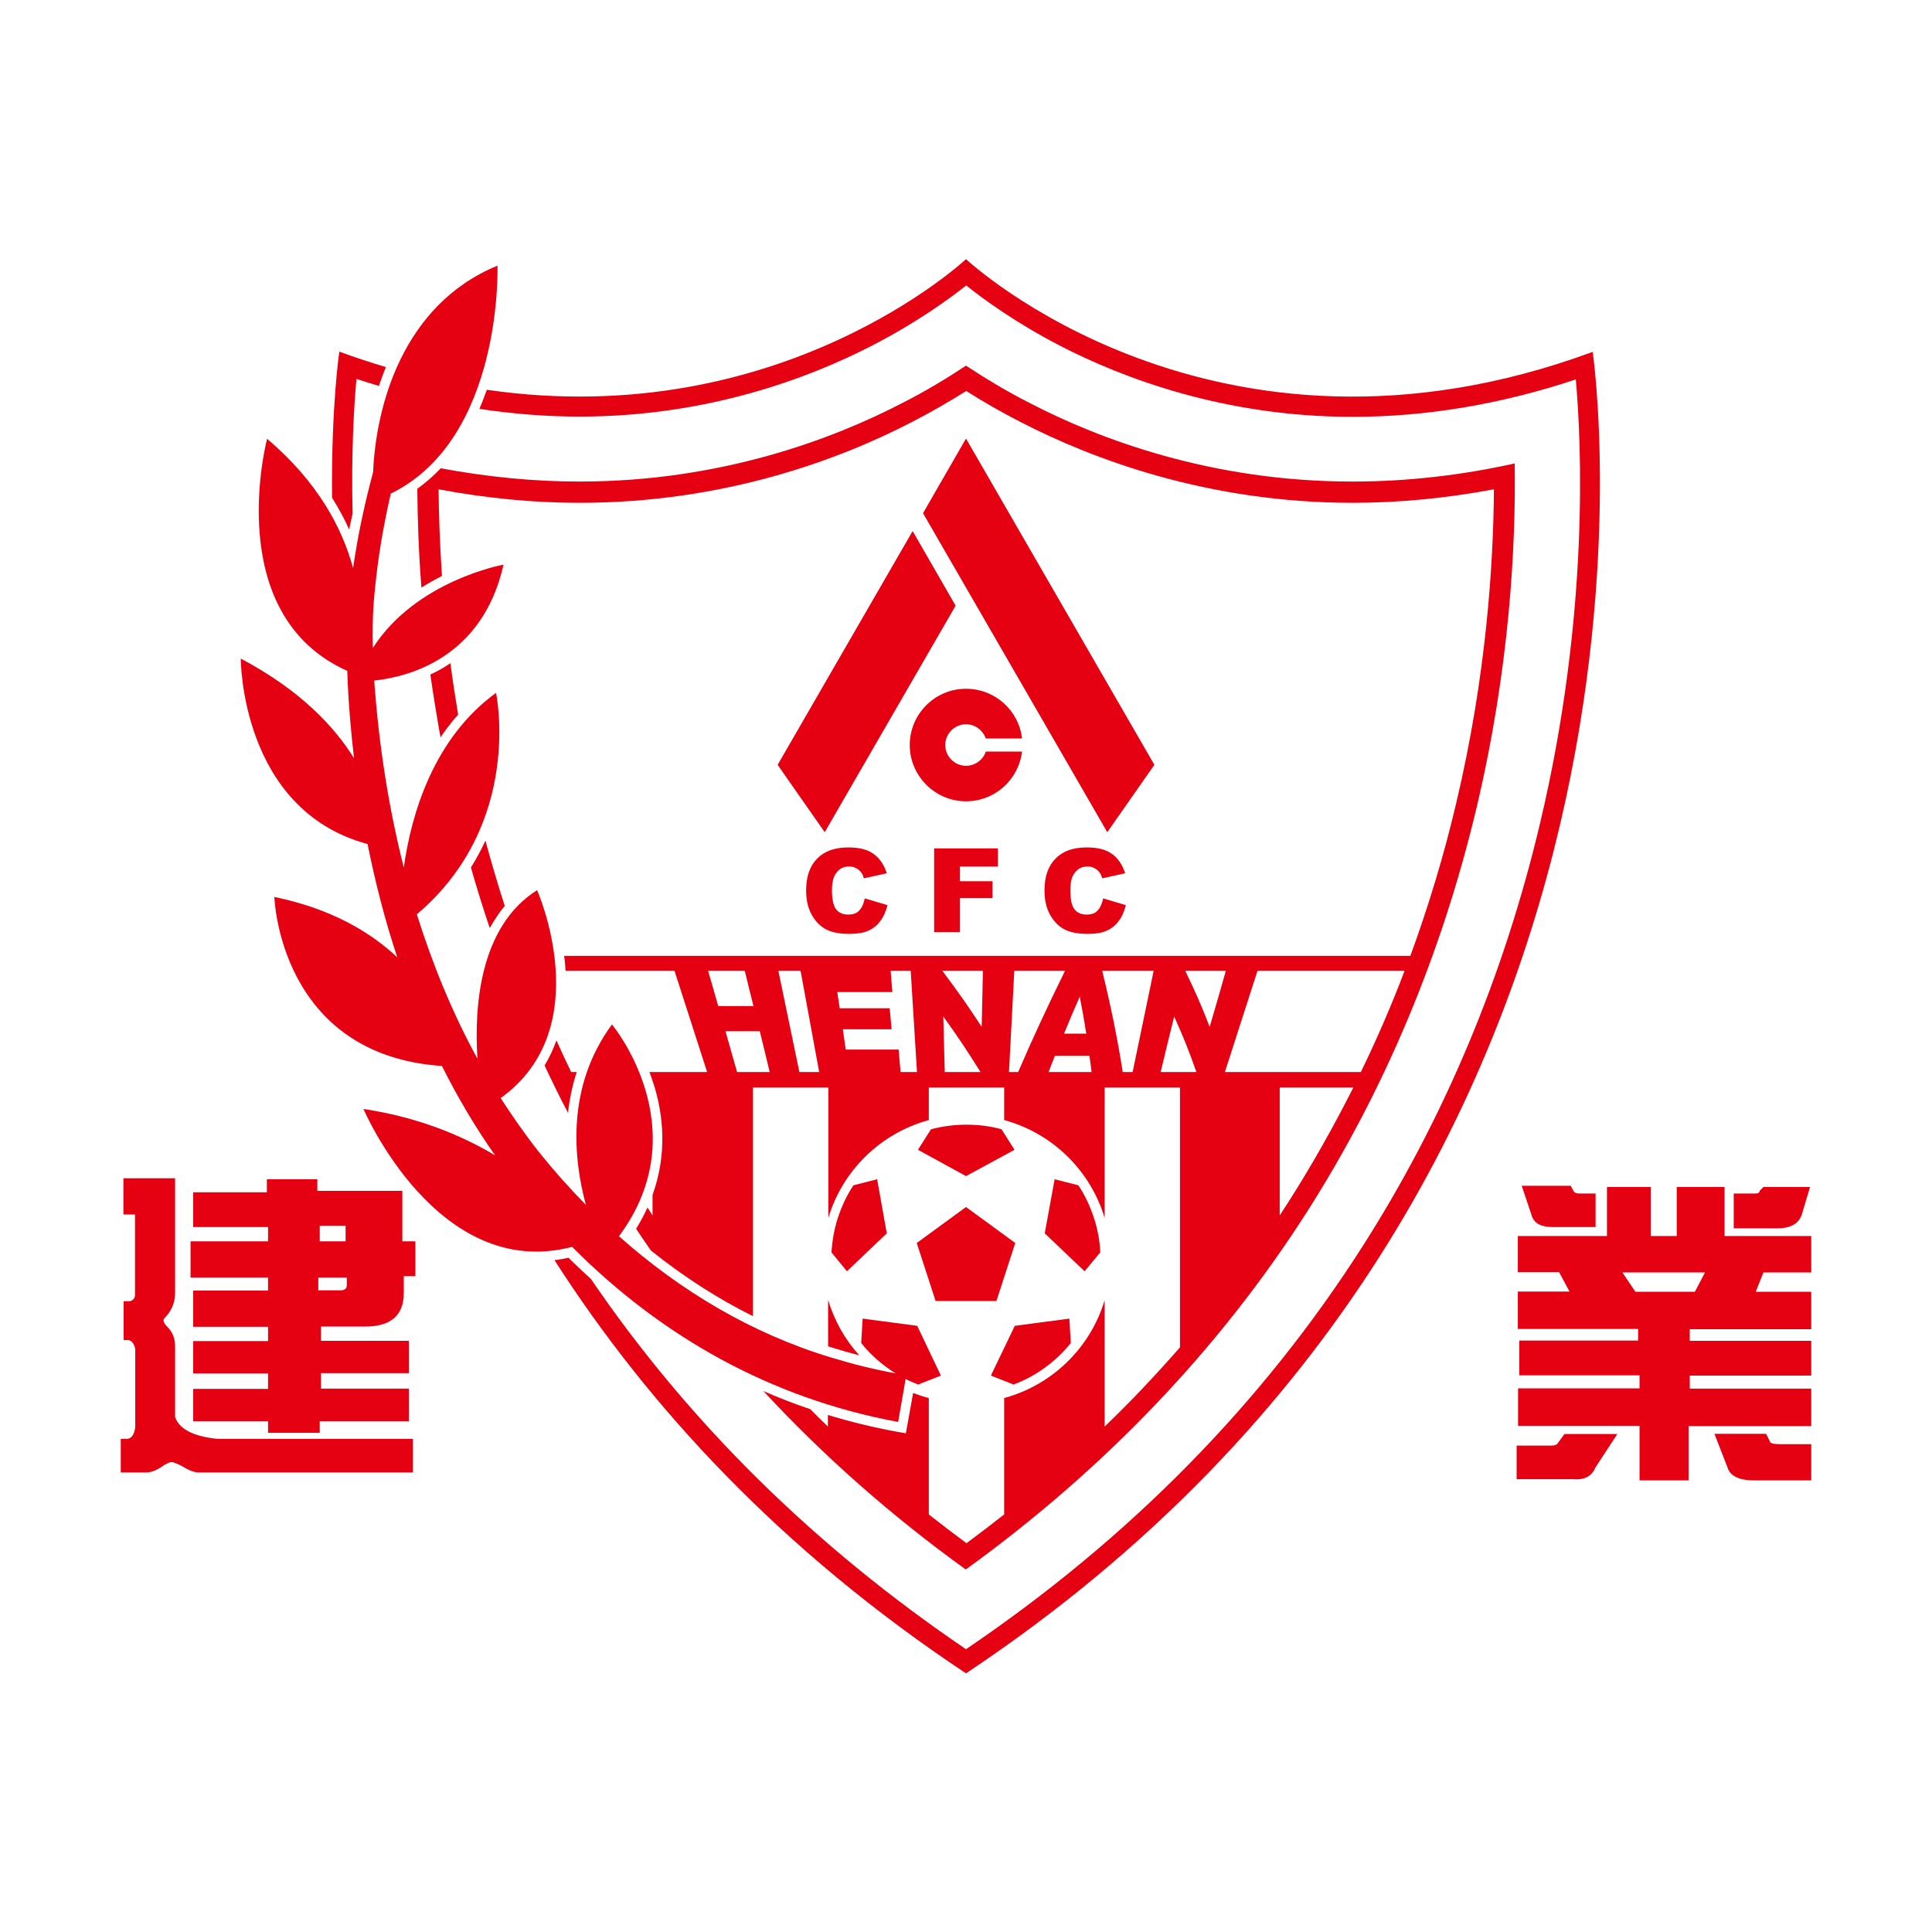
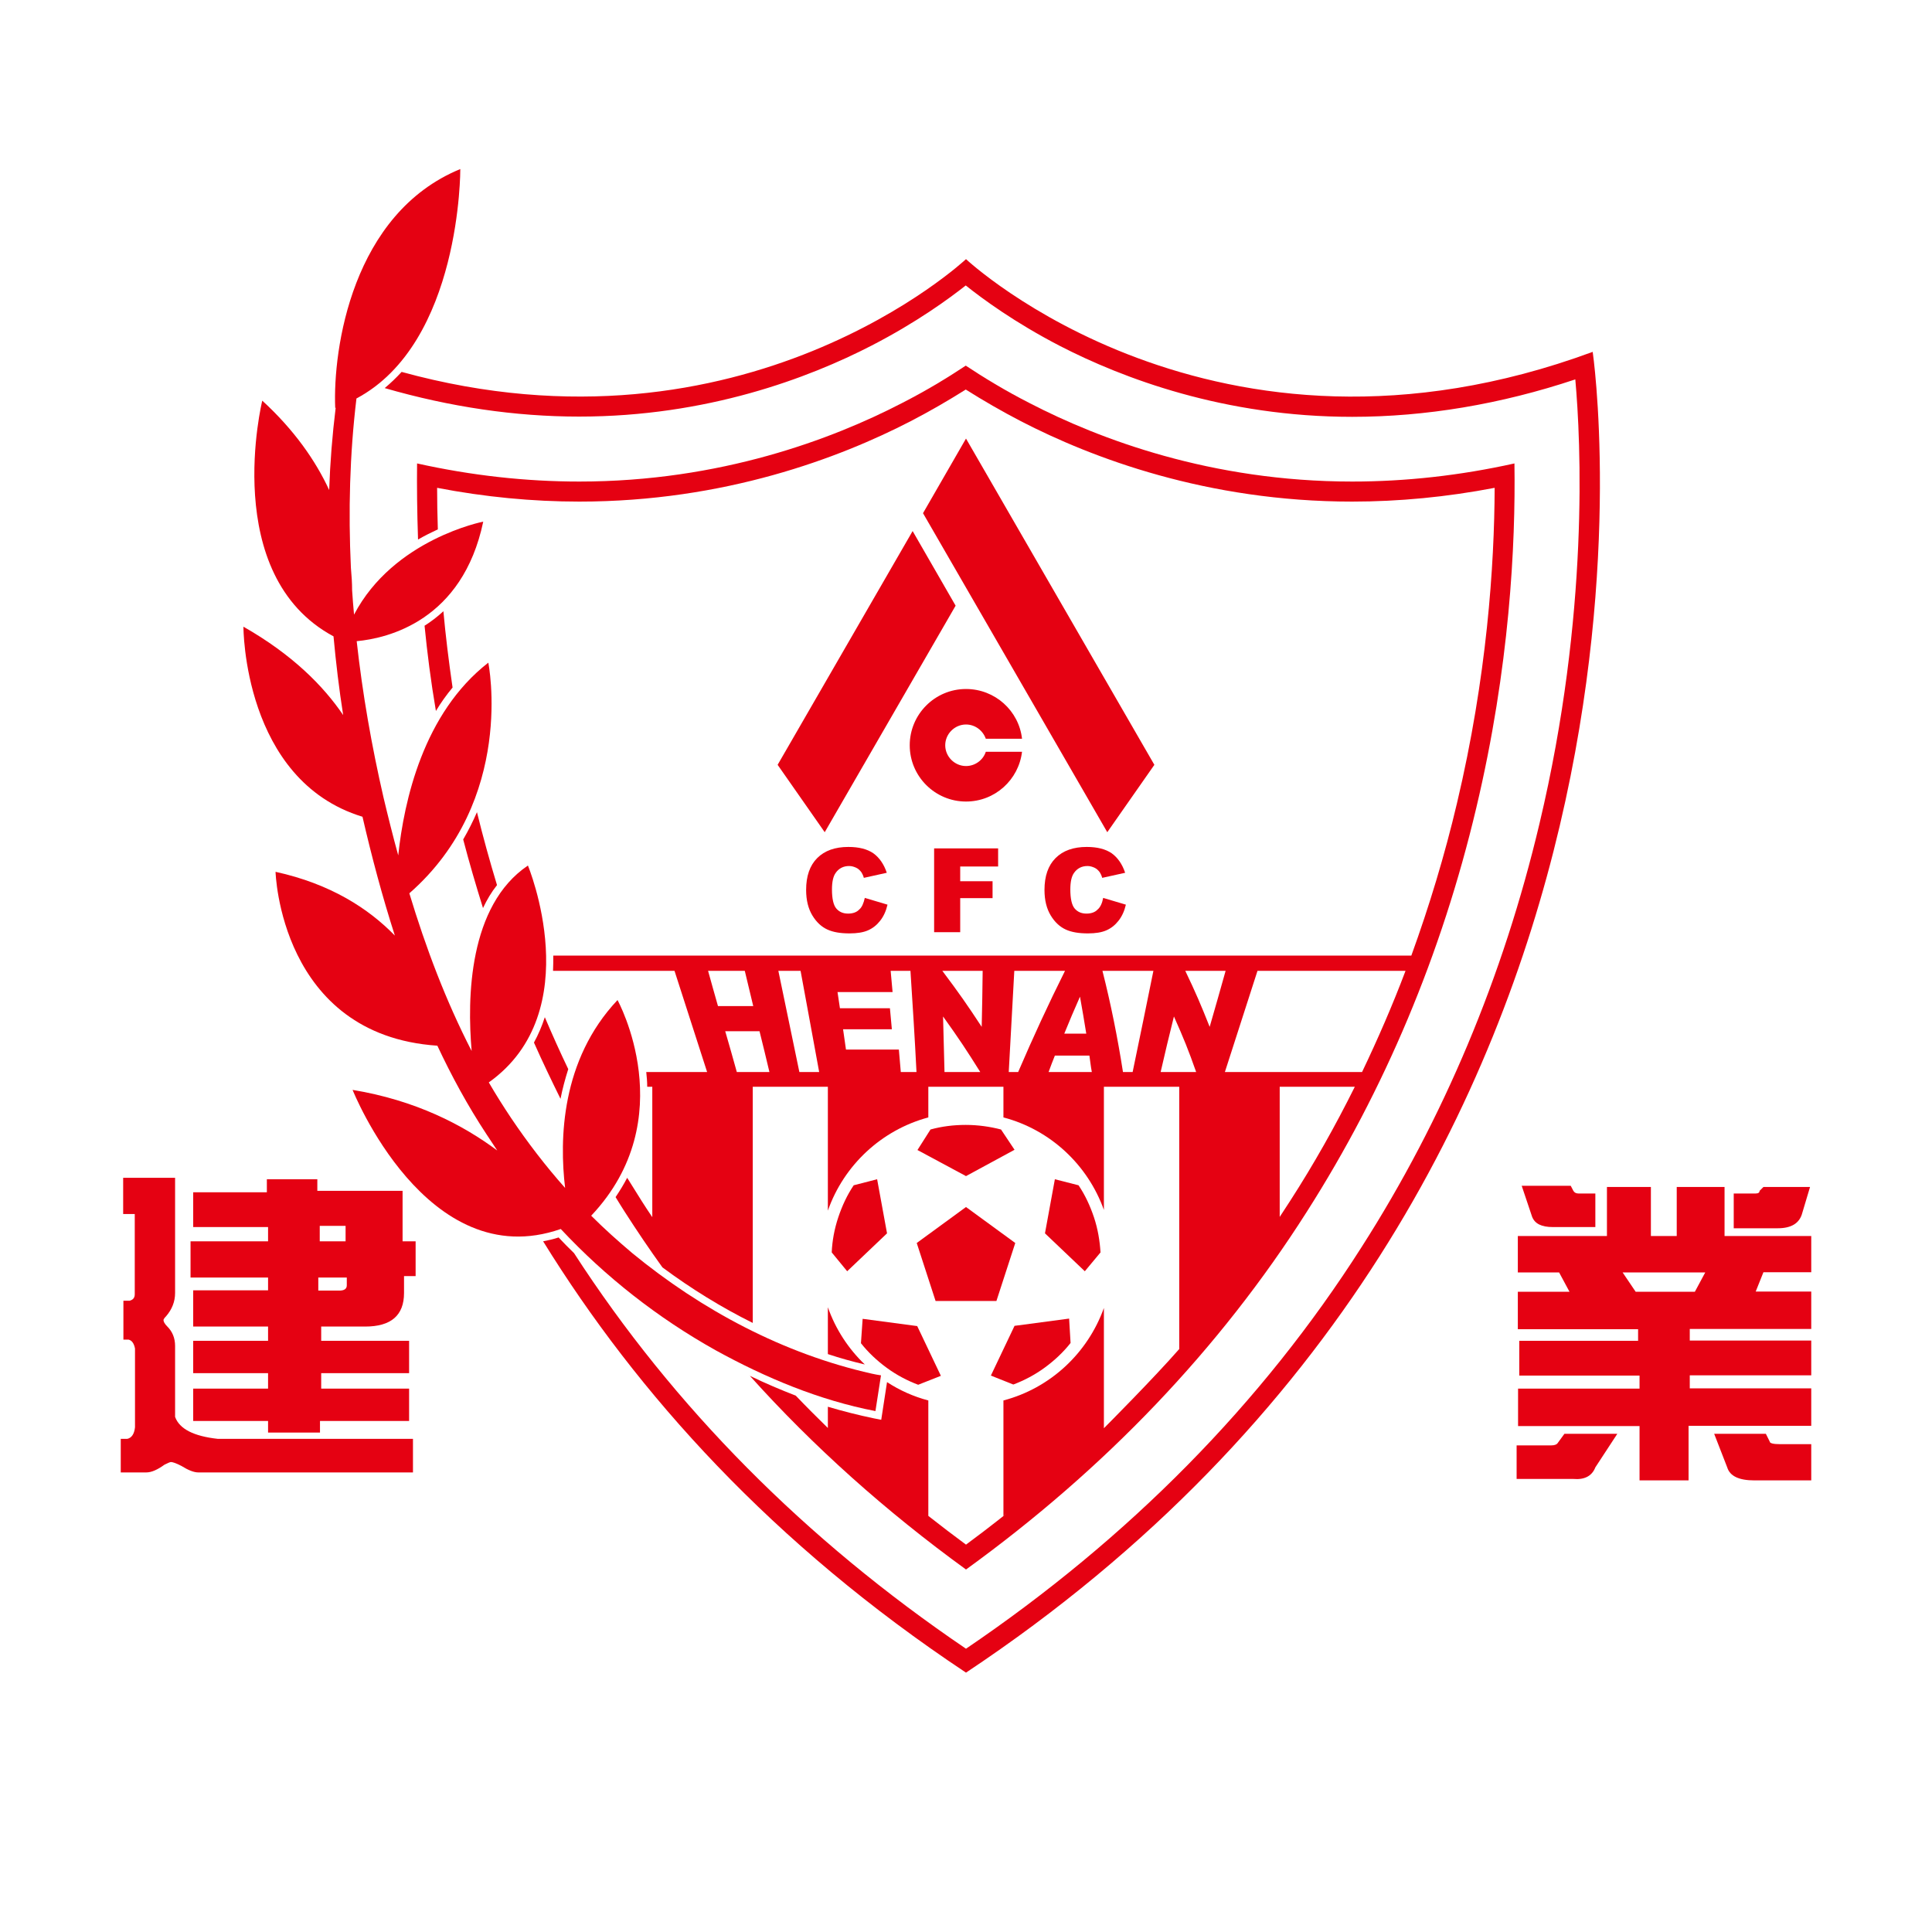
<svg xmlns="http://www.w3.org/2000/svg" version="1.1" x="0px" y="0px" viewBox="0 0 800 800" enable-background="new 0 0 800 800" xml:space="preserve">
  <g>
-     <path fill="#E50112" d="M351.6,358.8c1.1,0,2,0.2,2.9,0.7c0.9,0.4,1.6,1.1,2.2,1.9c0.4,0.5,0.7,1.3,1,2.3l9.5-2.1   c-1.2-3.7-3.1-6.4-5.6-8.1c-2.5-1.8-5.9-2.6-10.3-2.6c-5.6,0-9.9,1.5-12.9,4.6c-3.1,3.1-4.6,7.5-4.6,13.2c0,4.3,0.9,7.8,2.6,10.6   c1.7,2.8,3.8,4.7,6.2,5.8s5.5,1.6,9.2,1.6c3.1,0,5.7-0.4,7.7-1.3c2-0.9,3.7-2.2,5-4c1.4-1.8,2.3-4,3-6.6l-9.4-2.8   c-0.5,2.2-1.2,3.9-2.3,5c-1,1.2-2.6,1.7-4.6,1.7c-2.1,0-3.8-0.7-4.9-2.1c-1.2-1.4-1.8-4.1-1.8-7.9c0-3.1,0.5-5.4,1.5-6.8   C347.3,359.8,349.1,358.8,351.6,358.8z" />
-     <polygon fill="#E50112" points="413.2,358.8 413.2,351.3 386.8,351.3 386.8,386 397.5,386 397.5,371.9 411,371.9 411,364.9    397.5,364.9 397.5,358.8  " />
-     <path fill="#E50112" d="M450.3,358.8c1.1,0,2,0.2,2.9,0.7c0.9,0.4,1.6,1.1,2.2,1.9c0.4,0.5,0.7,1.3,1,2.3l9.5-2.1   c-1.2-3.7-3.1-6.4-5.6-8.1c-2.5-1.8-5.9-2.6-10.3-2.6c-5.6,0-9.9,1.5-12.9,4.6c-3.1,3.1-4.6,7.5-4.6,13.2c0,4.3,0.9,7.8,2.6,10.6   c1.7,2.8,3.8,4.7,6.2,5.8c2.4,1.1,5.5,1.6,9.2,1.6c3.1,0,5.7-0.4,7.7-1.3c2-0.9,3.7-2.2,5-4c1.4-1.8,2.3-4,3-6.6l-9.4-2.8   c-0.5,2.2-1.2,3.9-2.3,5c-1,1.2-2.6,1.7-4.6,1.7c-2.1,0-3.8-0.7-4.9-2.1c-1.2-1.4-1.8-4.1-1.8-7.9c0-3.1,0.5-5.4,1.5-6.8   C446,359.8,447.9,358.8,450.3,358.8z" />
-     <path fill="#E50112" d="M371.9,588.8L375,571c1.7,0.9,3.4,1.6,5.2,2.3l9.4-3.7l-9.8-20.6l-22.6-3l-0.6,10.1   c3,3.8,6.6,7.2,10.7,10.2c1.2,0.9,2.4,1.7,3.6,2.4c-9.1-1.7-18-3.9-26.8-6.6c-32.8-9.9-62.4-27.6-87.8-50.2   c33.1-44.5-2.9-87.7-2.9-87.7c-19,25.8-16,55.5-10.8,74.7c-6.8-6.9-13.2-14.1-19.3-21.7c-5.7-7.2-11-14.8-16-22.5   c40.5-29,15.1-86.1,15.1-86.1c-23.8,15-26.1,48.1-24.7,69.8c-10.4-19-18.6-39.1-25.1-59.8c44.4-37.6,32.8-91.7,32.8-91.7   c-25.9,18.8-35.1,50.2-38.2,72.3c-6.4-25.2-10.3-51-12.2-76.6c0-0.3,0-0.6,0-0.8c14.1-1.5,44.8-9.3,53.5-48c0,0-36.2,6.5-54.1,34.5   c-0.2-6.2-0.1-12.3,0.3-18.3c0.9-10.9,2.3-21.9,4.4-32.7c0.8-4.3,1.7-8.6,2.7-12.9C208.4,181.6,206,110,206,110   c-39.6,16.3-50.4,58.8-51.5,85.5c-1.8,6.6-3.4,13.3-4.8,20c-1.4,6.5-2.5,13.1-3.5,19.7c-4.5-16.5-14.5-35.6-35.6-53.5   c0,0-19.3,72.6,33.2,96.1c0.1,1.8,0.1,3.6,0.2,5.5c0.5,10.2,1.4,20.4,2.6,30.7c-8.2-13.3-22.4-28.3-46.9-41.3   c0,0-0.2,62.6,52.5,76.8c3.2,15.9,7.2,31.6,12.3,46.9c-11.3-10.6-27.6-20.2-50.9-25c0,0,1.9,65.4,69.4,70c6.4,12.8,13.7,25.2,22,37   c-13.9-8.3-31.9-15.8-54.5-19.2c0,0,30.6,71.7,86.4,57.1C273.7,553.3,319,579,371.9,588.8z" />
+     <path fill="#E50112" d="M166.7,493.1h-35.3v-4.8h-20.9v5.4H80v14.4h31v5.9H78.9v15H111v5.3H80v15h31v5.9H80v13.4h31v6.4H80v13.4h31   v4.8h21.5v-4.8h36.9V575H133v-6.4h36.4v-13.4H133v-5.9h18.2c10.7,0,16.1-4.6,16.1-13.9v-7h4.8V514h-5.4V493.1z M132.4,507.6h10.7   v6.4h-10.7V507.6z M143.6,532.2c0,1.4-0.9,2.1-2.7,2.2h-9.1V529h11.8V532.2z" />
+     <path fill="#E50112" d="M72.5,586.7v-29.4c0-3.2-1.1-5.9-3.2-8c-1.1-1.1-1.6-2-1.6-2.7c0-0.3,0.4-0.9,1.1-1.6   c2.4-2.8,3.7-6,3.7-9.6v-47.6v-0.1H51v15h4.8v33.2c0,1.5-0.7,2.3-2.1,2.7h-0.5h-2.1v16.1h2.1c1.4,0.3,2.3,1.6,2.7,3.7V591   c-0.3,2.8-1.4,4.4-3.2,4.8H50v13.9h10.6c2.1,0,4.6-1.1,7.5-3.2c1.4-0.7,2.3-1.1,2.7-1.1c0.7,0,2.2,0.5,4.3,1.6   c2.9,1.8,5.2,2.7,7,2.7H171v-13.9H90.2C80.2,594.7,74.3,591.7,72.5,586.7z" />
+     <path fill="#E50112" d="M750,526.8v-15h-35.9v-20.3h-19.8v20.3h-10.7v-20.3h-18.2v20.3h-36.9l0,15.1h17.1l4.3,8h-21.4v15.5h49.8   v4.8h-49.2v14.4h49.8v5.4h-50.3v15.5h50.3V613h20.3v-22.6H750v-15.5h-50.3v-5.4H750v-14.4h-50.3v-4.8H750v-15.5h-23l3.2-8H750z    M701.8,534.9h-24.5l-5.4-8h34.2L701.8,534.9z" />
+     <path fill="#E50112" d="M651.5,493.1l-1.1-2.1h-20.3l4.3,12.8c1.1,2.9,3.9,4.3,8.6,4.3h17.6v-13.9h-7   C652.6,494.2,651.9,493.8,651.5,493.1z" />
+     <path fill="#E50112" d="M645.1,597.4c-0.4,0.7-1.3,1.1-2.7,1.1H628v13.9h23.5c4.6,0.4,7.7-1.2,9.1-4.8l9.1-13.9h-21.9L645.1,597.4z   " />
+     <path fill="#E50112" d="M732.8,596.9l-1.6-3.2h-21.4l5.4,13.9c1.1,3.6,4.8,5.4,11.3,5.4H750v-15h-12.9   C734.2,598,732.8,597.6,732.8,596.9z" />
+     <path fill="#E50112" d="M746.3,502.2l3.2-10.7h-19.3l-1.6,1.6c0,0.7-0.5,1.1-1.6,1.1h-9.1v14.4h18.2   C741.8,508.6,745.2,506.5,746.3,502.2z" />
+     <path fill="#E50112" d="M296.3,559.1c20.7,11.4,42.9,20.7,66.2,25.2c0,0,2.3-14.8,2.3-14.8c-1.3-0.2-2.5-0.4-3.8-0.7   c-36.5-8.2-70.5-26.3-99.3-50c-5.8-4.9-11.5-10-16.9-15.4c38-40.2,10.9-89.3,10.9-89.3c-23.4,24.8-24.1,57.7-21.7,77.8   c-8.1-9.1-15.6-18.9-22.4-29c-3.2-4.8-6.3-9.7-9.2-14.7c41.3-29.4,16.2-89.8,16.2-89.8c-24.6,16.6-25.2,54.9-23.3,76.8   c-10.7-20.8-19-42.8-25.8-65.3c44.2-38.7,32.7-95.5,32.7-95.5c-26.9,20.9-34.9,57.2-37.3,79.8c-2.2-8-4.2-16-6.1-24   c-4.9-21.3-8.7-42.9-11.1-64.7c12.9-1.2,43.8-8.5,52.4-49.5c0,0-37.1,7.2-53.5,38.5c-0.3-3.4-0.6-6.7-0.8-10.1c0-2.9-0.2-6-0.5-9.3   c-1.1-23.4-0.5-46.8,2.3-70.1C191,141.9,190.6,70,190.6,70c-44.8,18.4-52.8,74.5-51.8,98.9c0.1,0,0.1,0,0.2-0.1   c-1.4,11.3-2.3,22.7-2.7,34.1c-5.6-12.1-14.4-24.8-27.7-37c0,0-17.8,72.2,29.5,97.6c1,10.9,2.3,21.8,4,32.6   c-8.2-12.1-21.1-25.1-41.3-36.6c0,0-0.2,63.6,49.3,78.7c3.8,16.5,8.2,33,13.4,49.2c-10.9-11.2-26.6-21.4-49.4-26.4   c0,0,1.8,67.6,67,72c5.9,12.6,12.6,24.9,20.3,36.6c1.5,2.3,3,4.5,4.5,6.8c-14.2-10.6-33.8-20.8-59.9-25.1c0,0,30.6,77,86.2,57.6   C250.8,528.8,272.5,545.8,296.3,559.1z" />
+     <path fill="#E50112" d="M342.8,582.5v8.8c-4.5-4.4-9-8.9-13.3-13.4c-6.2-2.4-12.6-5.1-19-8.2c26.3,29.3,56.3,56.1,89.5,80.2   c57.5-41.6,105-91.3,141.1-148.1c32.2-50.5,55.9-106.8,70.2-167.3c13.8-58.1,16.3-108.9,15.8-142.6c-22.5,5-45,7.5-67.2,7.5   c-58.4,0-104.8-17.6-133.4-32.4c-10.4-5.3-19.2-10.7-26.6-15.6c-7.4,4.9-16.2,10.3-26.6,15.6c-28.6,14.8-75,32.4-133.4,32.4   c-22.2,0-44.7-2.5-67.2-7.5c-0.1,9.3,0,19.9,0.4,31.5c2.8-1.6,5.6-3,8.2-4.2c-0.2-6.1-0.3-11.9-0.3-17.2   c19.7,3.8,39.5,5.7,58.9,5.7c60.1,0,107.8-18.1,137.2-33.3c7.9-4.1,15.5-8.5,22.8-13.1c7.3,4.6,14.9,9,22.8,13.1   c29.4,15.2,77.1,33.3,137.2,33.3c19.4,0,39.2-1.9,59-5.7c-0.1,32.1-3.2,78.3-15.6,130.6c-5.1,21.6-11.5,42.7-18.9,63.1H229.1   c0,2.1,0,4.2-0.1,6.3h50.3c4.5,13.9,9,27.9,13.5,41.9h-25.2c0.2,1.9,0.4,4,0.4,6.1h2.1v54c-1.5-2.2-3-4.5-4.4-6.7   c-2-3.2-4-6.4-6-9.6c-1.4,2.7-3,5.3-4.8,8c1.3,2.1,2.5,4.1,3.8,6.1c5,7.8,10.2,15.5,15.6,23c12,8.9,24.5,16.6,37.4,23V450h31.1   v51.3c6.6-18.8,22.2-33.4,41.6-38.6V450h31.1v12.7c19.4,5.1,34.9,19.6,41.6,38.3v-51h31.2v108.6c-10.5,12-29.9,31.5-31.2,32.8   v-49.8c-6.7,18.7-22.2,33.2-41.6,38.3v47.8c4.7-3.7-5.3,4.4-15.5,11.9c-5.3-3.9-10.5-7.9-15.6-11.9v-47.8   c-6.1-1.6-11.9-4.2-17.1-7.6l-2.4,15.6l-3.1-0.6C355.6,586,349.2,584.4,342.8,582.5z M293.2,402h15.2c1.4,5.8,2.1,8.8,3.5,14.6   c-5.8,0-8.8,0-14.6,0C295.6,410.7,294.8,407.7,293.2,402z M305.1,443.9c-1.9-6.7-2.8-10.1-4.8-16.9c5.7,0,8.5,0,14.2,0   c1.7,6.8,2.5,10.2,4.1,16.9H305.1z M331,443.9c-2.9-14-5.8-27.9-8.7-41.9h9.2c2.6,13.9,5.1,27.9,7.7,41.9H331z M373,443.9   c-0.3-3.6-0.5-5.6-0.8-9.3c-8.8,0-13.1,0-21.9,0c-0.5-3.4-0.7-5.1-1.2-8.4c8.1,0,12.1,0,20.2,0c-0.3-3.5-0.5-5.2-0.8-8.7   c-8.3,0-12.4,0-20.7,0c-0.4-2.7-0.6-4-1-6.7c9.1,0,13.7,0,22.8,0c-0.3-3.6-0.5-5.4-0.8-8.8h8.2c0.9,13.9,1.8,27.9,2.5,41.9H373z    M391.1,443.9c-0.2-9.1-0.4-13.8-0.6-23c6.6,9.2,9.7,13.9,15.4,23H391.1z M406.5,425.2c-6.1-9.3-9.4-14-16.3-23.2h16.7   C406.8,411.2,406.7,415.9,406.5,425.2z M582,402c-5.4,14.3-11.5,28.3-18,41.9h-56.8c4.5-14,9-27.9,13.5-41.9H582z M507.5,402   c-2.6,9.2-3.9,13.9-6.6,23.2c-3.7-9.3-5.7-14-10.1-23.2H507.5z M449.8,428c-3.7,0-5.6,0-9.1,0c2.5-6.1,3.8-9.2,6.5-15.3   C448.3,418.8,448.8,421.9,449.8,428z M417.7,443.9c0.8-14,1.5-27.9,2.3-41.9h21c-6.9,13.8-13.3,27.7-19.4,41.9H417.7z M434.2,443.9   c1-2.7,1.5-4.1,2.6-6.8c5.7,0,8.6,0,14.3,0c0.4,2.7,0.5,4.1,1,6.8H434.2z M469,443.9h-4c-2.2-14.1-5-28.1-8.5-41.9h21.1   C474.8,415.9,471.9,429.9,469,443.9z M486.1,420.9c4.1,9.2,6,13.9,9.2,23h-14.7C482.7,434.8,483.8,430.1,486.1,420.9z M561,450   c-8.1,16.3-17,32.1-26.8,47.3c-1.4,2.2-2.9,4.4-4.3,6.6V450H561z" />
+     <path fill="#E50112" d="M180.5,294.4c2.1-3.5,4.4-6.7,6.9-9.7c-1.6-11-2.9-21.6-3.8-31.6c-2.5,2.3-5.1,4.3-7.8,6   C176.9,270.3,178.4,282.1,180.5,294.4z" />
+     <path fill="#E50112" d="M191.8,347.6c2.5,9.6,5.3,19.1,8.2,28.4c1.6-3.4,3.5-6.6,5.8-9.5c-3-9.9-5.8-20-8.3-30.2   C195.9,340,194,343.8,191.8,347.6z" />
+     <path fill="#E50112" d="M400,300c3.8,0,7,2.5,8.2,5.9h15c-1.3-11.6-11.2-20.6-23.2-20.6c-12.9,0-23.3,10.5-23.3,23.3   c0,12.9,10.5,23.3,23.3,23.3c12,0,21.8-9,23.2-20.6h-15v0c-1.1,3.4-4.4,5.9-8.2,5.9c-4.7,0-8.6-3.9-8.6-8.6S395.3,300,400,300z" />
+     <polygon fill="#E50112" points="413.3,358.8 413.3,351.3 386.8,351.3 386.8,386 397.6,386 397.6,371.9 411,371.9 411,364.9    397.6,364.9 397.6,358.8  " />
+     <polygon fill="#E50112" points="400,181.6 382.2,212.5 458.5,344.6 478,316.7  " />
+     <path fill="#E50112" d="M450.3,358.6c1.1,0,2,0.3,2.9,0.7c0.9,0.4,1.6,1.1,2.2,1.9c0.3,0.5,0.7,1.2,1,2.3l9.5-2.1   c-1.2-3.6-3.1-6.3-5.6-8.1c-2.5-1.7-5.9-2.6-10.3-2.6c-5.5,0-9.8,1.5-12.9,4.6c-3.1,3.1-4.6,7.5-4.6,13.2c0,4.3,0.9,7.8,2.6,10.6   s3.8,4.7,6.2,5.8c2.4,1.1,5.4,1.6,9.2,1.6c3.1,0,5.7-0.4,7.7-1.3c2-0.9,3.6-2.2,5-4c1.4-1.8,2.4-4,3-6.6l-9.4-2.8   c-0.4,2.2-1.2,3.9-2.3,4.8c-1,1.1-2.6,1.7-4.6,1.7c-2.1,0-3.7-0.7-4.9-2.1c-1.2-1.4-1.8-4.1-1.8-7.9c0-3.1,0.5-5.4,1.5-6.8   C446,359.6,447.9,358.6,450.3,358.6z" />
+     <path fill="#E50112" d="M659.5,145.7C502.6,203.6,400,107.3,400,107.3s-91.4,85.8-233.7,46.7c-2.2,2.4-4.5,4.6-7,6.7   c27,7.8,54,11.8,80.5,11.8c53,0,95.1-16,121.1-29.4c18.8-9.7,32-19.4,39-24.9c7,5.6,20.2,15.3,38.9,25   c26,13.4,68.1,29.4,121.1,29.4c30.4,0,61.5-5.2,92.4-15.5c2.3,25.6,5.8,97.1-14.8,183.8c-15,63.4-39.8,122.5-73.7,175.5   C522.6,581.1,467.4,637,400,682.7c-66.5-45.1-121.1-100.1-162.3-163.8c-2.2-2.1-4.3-4.3-6.4-6.5c-2.1,0.7-4.3,1.2-6.4,1.6   c39,63.1,95,125.4,175.1,178.6C709.6,486.8,659.5,145.7,659.5,145.7z" />
+     <path fill="#E50112" d="M351.6,358.6c1.1,0,2,0.3,2.9,0.7c0.9,0.4,1.6,1.1,2.2,1.9c0.3,0.5,0.7,1.2,1,2.3l9.5-2.1   c-1.2-3.6-3.1-6.3-5.6-8.1c-2.5-1.7-5.9-2.6-10.3-2.6c-5.5,0-9.8,1.5-12.9,4.6c-3.1,3.1-4.6,7.5-4.6,13.2c0,4.3,0.9,7.8,2.6,10.6   s3.8,4.7,6.2,5.8c2.4,1.1,5.4,1.6,9.2,1.6c3.1,0,5.7-0.4,7.7-1.3c2-0.9,3.6-2.2,5-4c1.4-1.8,2.4-4,3-6.6l-9.4-2.8   c-0.5,2.2-1.2,3.9-2.3,4.8c-1,1.1-2.6,1.7-4.6,1.7c-2.1,0-3.7-0.7-4.9-2.1c-1.2-1.4-1.8-4.1-1.8-7.9c0-3.1,0.5-5.4,1.5-6.8   C347.3,359.6,349.2,358.6,351.6,358.6z" />
+     <polygon fill="#E50112" points="322,316.7 341.5,344.6 395.7,250.8 377.9,219.9  " />
+     <path fill="#E50112" d="M455.7,518.6c-0.3-4.8-1.1-9.7-2.7-14.5c-1.6-4.8-3.7-9.3-6.4-13.3l-9.8-2.5l-4.1,22.4l16.5,15.7   L455.7,518.6z" />
+     <path fill="#E50112" d="M410.3,569.6l9.3,3.7c4.5-1.7,8.9-4,13-7c4.1-3,7.7-6.4,10.7-10.2l-0.6-10.1l-22.6,3L410.3,569.6z" />
+     <path fill="#E50112" d="M342.8,560.7c5.1,1.7,10.2,3.1,15.3,4.3c-6.8-6.5-12.1-14.6-15.3-23.7V560.7z" />
    <polygon fill="#E50112" points="387.4,538.7 412.6,538.7 420.4,514.7 400,499.8 379.6,514.7  " />
-     <path fill="#E50112" d="M420.1,476.1l-5.4-8.5c-4.7-1.3-9.6-1.9-14.6-1.9s-10,0.7-14.6,1.9l-5.4,8.5L400,487L420.1,476.1z" />
-     <path fill="#E50112" d="M363.2,488.3l-9.8,2.5c-2.7,4-4.8,8.5-6.4,13.3c-1.6,4.8-2.4,9.7-2.7,14.5l6.4,7.8l16.5-15.7L363.2,488.3z" />
-     <path fill="#E50112" d="M410.3,569.6l9.4,3.7c4.5-1.7,8.9-4,13-7c4.1-3,7.7-6.4,10.7-10.2l-0.6-10.1l-22.6,3L410.3,569.6z" />
-     <path fill="#E50112" d="M455.6,518.6c-0.2-4.8-1.1-9.7-2.7-14.5c-1.6-4.8-3.7-9.3-6.4-13.3l-9.8-2.5l-4.1,22.4l16.5,15.7   L455.6,518.6z" />
-     <path fill="#E50112" d="M166.6,493.1h-35.2v-4.8h-20.9v5.4H80v14.4h31v5.9H78.9v15H111v5.4H80v15h31v5.9H80v13.4h31v6.4H80v13.4h31   v4.8h21.4v-4.8h36.9V575h-36.4v-6.4h36.4v-13.4h-36.4v-5.9h18.2c10.7,0,16.1-4.6,16.1-13.9v-7h4.8V514h-5.4V493.1z M132.4,507.6   h10.7v6.4h-10.7V507.6z M143.6,532.2c0,1.4-0.9,2.1-2.7,2.1h-9.1V529h11.8V532.2z" />
-     <path fill="#E50112" d="M72.5,586.8v-29.4c0-3.2-1.1-5.9-3.2-8c-1.1-1.1-1.6-2-1.6-2.7c0-0.4,0.4-0.9,1.1-1.6   c2.5-2.9,3.7-6.1,3.7-9.6v-47.6H51.1v15h4.8v33.2c0,1.4-0.7,2.3-2.1,2.7h-0.5h-2.1v16.1h2.1c1.4,0.4,2.3,1.6,2.7,3.7V591   c-0.4,2.9-1.4,4.5-3.2,4.8H50v13.9h10.7c2.1,0,4.6-1.1,7.5-3.2c1.4-0.7,2.3-1.1,2.7-1.1c0.7,0,2.1,0.5,4.3,1.6   c2.9,1.8,5.2,2.7,7,2.7H171v-13.9H90.1C80.1,594.8,74.3,591.8,72.5,586.8z" />
-     <path fill="#E50112" d="M645.1,597.5c-0.4,0.7-1.3,1.1-2.7,1.1H628v13.9h23.5c4.6,0.4,7.7-1.3,9.1-4.8l9.1-13.9h-21.9L645.1,597.5z   " />
-     <path fill="#E50112" d="M732.9,596.9l-1.6-3.2h-21.4l5.4,13.9c1.1,3.6,4.8,5.4,11.2,5.4H750v-15h-12.8   C734.3,598,732.9,597.6,732.9,596.9z" />
-     <path fill="#E50112" d="M714.1,511.8v-20.3h-19.8v20.3h-10.7v-20.3h-18.2v20.3h-36.9v15h17.1l4.3,8h-21.4v15.5h49.8v4.8h-49.2v14.4   h49.8v5.4h-50.3v15.5h50.3V613h20.3v-22.5H750V575h-50.3v-5.4H750v-14.4h-50.3v-4.8H750v-15.5h-23l3.2-8H750v-0.1v-15H714.1z    M701.8,534.9h-24.6l-5.4-8H706L701.8,534.9z" />
-     <path fill="#E50112" d="M651.5,493.1l-1.1-2.1h-20.3l4.3,12.8c1.1,2.9,3.9,4.3,8.6,4.3h17.7v-13.9h-7   C652.6,494.2,651.9,493.8,651.5,493.1z" />
-     <path fill="#E50112" d="M746.3,502.2l3.2-10.7h-19.3l-1.6,1.6c0,0.7-0.5,1.1-1.6,1.1h-9.1v14.4h18.2   C741.8,508.6,745.2,506.5,746.3,502.2z" />
-     <path fill="#E50112" d="M225.5,441.2c3.1,6.6,6.3,13.2,9.7,19.6c0.6-5.6,1.8-11.3,3.6-16.9h-2.3c-2.1-4.3-4.1-8.7-6.1-13.1   C229.1,434.4,227.5,437.9,225.5,441.2z" />
-     <path fill="#E50112" d="M182.4,305.3c2.2-3.2,4.6-6.4,7.3-9.4c-1.2-7.3-2.3-14.4-3.2-21.3c-2.7,1.9-5.5,3.4-8.3,4.7   C179.4,287.7,180.8,296.4,182.4,305.3z" />
-     <path fill="#E50112" d="M195,359.2c2.4,8.5,5,16.8,7.8,25.1c1.8-3.2,3.8-6.3,6.2-9.2c-2.9-8.9-5.5-17.9-8-27   C199.3,351.8,197.3,355.5,195,359.2z" />
-     <path fill="#E50112" d="M378.1,576.8l-3,16.7l-4-0.7c-9.7-1.8-19.1-4.1-28.3-6.9v4.8c-2.5-2.4-4.9-4.8-7.3-7.2   c-6.6-2.2-13-4.7-19.4-7.5c24.9,26.9,52.9,51.6,83.8,73.9c57.5-41.6,105-91.3,141.3-148.1c32.2-50.5,55.8-106.8,70.2-167.3   c13.8-58.2,16.3-108.9,15.8-142.6c-22.5,5-45,7.5-67.2,7.5c-58.4,0-104.8-17.6-133.4-32.4c-10.4-5.3-19.2-10.7-26.6-15.6   c-7.4,4.9-16.2,10.3-26.6,15.6c-28.6,14.8-75,32.4-133.4,32.4c-19,0-38.2-1.9-57.5-5.5c-3,3.2-6.3,6-9.7,8.5   c0.1,12,0.5,25.8,1.7,40.9c2.9-1.8,5.7-3.4,8.5-4.8c-0.9-13.6-1.3-25.7-1.4-35.9c19.6,3.7,39.2,5.6,58.4,5.6   c60.2,0,108-18.1,137.5-33.4c7.8-4,15.4-8.4,22.6-12.9c7.2,4.6,14.8,8.9,22.6,12.9c29.5,15.2,77.3,33.4,137.4,33.4   c19.2,0,38.9-1.9,58.5-5.6c-0.2,30-3,76.8-15.6,129.9c-5.1,21.7-11.5,42.8-19,63.3H233.6c0.2,1.6,0.4,3.2,0.5,4.8   c0,0.5,0,0.9,0.1,1.4h45.1c4.5,14,9,27.9,13.5,41.9h-23.9c0.8,2,1.5,4.2,2.2,6.4c3.4,11.5,5.3,27.3-0.9,44.5v8.5   c-0.7-1.1-1.4-2.2-2.1-3.3c-1.3,2.9-2.9,5.9-4.7,8.8c2,3,4,6,6.1,9c13.5,10.8,27.6,19.9,42.3,27.2v-94.7H343v54   c5.9-19.7,21.7-35.1,41.6-40.5v-13.5h31.2v13.5c19.9,5.4,35.7,20.8,41.6,40.5v-54h31.2v107.6c-9.9,11.3-20.2,22.3-31.2,32.8v-52.3   c-5.9,19.7-21.7,35.1-41.6,40.5v48.2c-5.1,4-10.3,8-15.6,11.9c-5.3-3.9-10.5-7.9-15.6-11.9v-48.2   C382.3,578.3,380.2,577.6,378.1,576.8z M293.2,402h15.2c1.4,5.8,2.1,8.7,3.6,14.6c-5.8,0-8.8,0-14.6,0   C295.7,410.7,294.9,407.7,293.2,402z M305.2,443.9c-1.9-6.7-2.9-10.1-4.8-16.9c5.7,0,8.5,0,14.2,0c1.7,6.8,2.5,10.2,4.1,16.9H305.2   z M331,443.9c-2.9-14-5.8-27.9-8.7-41.9h9.2c2.6,14,5.1,27.9,7.7,41.9H331z M372.9,443.9c-0.3-3.7-0.5-5.6-0.8-9.3   c-8.8,0-13.1,0-21.9,0c-0.5-3.3-0.7-5-1.2-8.4c8.1,0,12.1,0,20.2,0c-0.3-3.5-0.5-5.2-0.8-8.7c-8.3,0-12.4,0-20.7,0   c-0.4-2.7-0.6-4-1-6.7c9.1,0,13.7,0,22.8,0c-0.3-3.5-0.4-5.4-0.7-8.8h8.3c0.9,14,1.7,27.9,2.6,41.9H372.9z M391.2,443.9   c-0.2-9.1-0.4-13.8-0.6-23c6.6,9.2,9.7,13.9,15.4,23H391.2z M406.5,425.2c-6.1-9.3-9.4-14-16.3-23.2H407   C406.8,411.2,406.7,415.9,406.5,425.2z M533.9,497.1c-1.3,2.1-2.7,4.1-4,6.2v-53h30.5C552.3,466.3,543.5,482,533.9,497.1z    M581.6,402c-5.4,14.3-11.5,28.3-18.1,41.9h-56.3c4.5-14,9-27.9,13.5-41.9H581.6z M507.6,402c-2.6,9.2-4,13.9-6.7,23.2   c-3.6-9.3-5.7-14-10.1-23.2H507.6z M449.8,428c-3.7,0-5.5,0-9.2,0c2.5-6.1,3.8-9.2,6.5-15.3C448.3,418.8,448.8,421.8,449.8,428z    M417.8,443.9c0.7-14,1.5-27.9,2.2-41.9h21c-6.8,13.8-13.3,27.7-19.4,41.9H417.8z M434.2,443.9c1-2.6,1.5-4,2.6-6.7   c5.7,0,8.6,0,14.3,0c0.4,2.7,0.6,4.1,0.9,6.7H434.2z M469,443.9h-4.1c-2.2-14.1-5.1-28.1-8.5-41.9h21.3   C474.8,415.9,471.9,429.9,469,443.9z M480.6,443.9c2.2-9.1,3.3-13.8,5.6-23c4.1,9.2,6,13.9,9.2,23H480.6z" />
-     <path fill="#E50112" d="M342.9,557.5c0.8,0.2,1.6,0.5,2.3,0.7c3.5,1.1,7,2.1,10.6,3c-5.9-6.5-10.3-14.3-12.9-22.9V557.5z" />
-     <path fill="#E50112" d="M144.6,219.3c0.3-1.6,0.6-3.2,1-4.8c0.1-0.6,0.3-1.2,0.4-1.8c-0.6-25.4,0.6-44.8,1.6-55.8   c3.1,1,6.2,2,9.3,2.9c0.9-2.6,1.8-5.2,2.9-7.8c-6.4-1.9-12.8-4-19.3-6.4c0,0-3.4,22.9-3,60.5C140.2,210.4,142.6,214.8,144.6,219.3z   " />
-     <path fill="#E50112" d="M659.5,145.7C502.6,203.6,400,107.3,400,107.3s-76.5,71.8-198.4,54.1c-1,2.7-2,5.4-3.1,7.9   c13.9,2.1,27.8,3.2,41.5,3.2c53,0,95.1-16,121.1-29.4c18.8-9.7,32-19.4,39-24.9c7,5.6,20.2,15.3,38.9,25   c26,13.4,68.1,29.4,121.1,29.4c30.4,0,61.5-5.2,92.4-15.5c2.3,25.6,5.8,97.1-14.8,183.8c-15,63.4-39.8,122.5-73.7,175.5   c-41.4,64.8-96.5,120.8-164,166.5c-62.8-42.6-115-94.1-155.3-153.3c-3.2-2.9-6.3-5.8-9.3-8.8c-1.9,0.4-3.8,0.8-5.8,1   c38.8,60.5,93.5,120,170.4,171.1C709.6,486.8,659.5,145.7,659.5,145.7z" />
-     <polygon fill="#E50112" points="400,181.6 382.2,212.5 458.5,344.6 478,316.7  " />
-     <polygon fill="#E50112" points="322,316.7 341.5,344.6 395.7,250.8 377.9,219.9  " />
-     <path fill="#E50112" d="M400,299.9c3.8,0,7,2.5,8.2,5.9h15c-1.3-11.6-11.2-20.6-23.2-20.6c-12.9,0-23.3,10.5-23.3,23.3   s10.5,23.3,23.3,23.3c12,0,21.8-9,23.2-20.6h-15c-1.1,3.4-4.4,5.9-8.2,5.9c-4.7,0-8.6-3.9-8.6-8.6   C391.4,303.8,395.3,299.9,400,299.9z" />
+     <path fill="#E50112" d="M420.1,476.1l-5.6-8.4c-4.6-1.2-9.6-1.9-14.6-1.9s-9.9,0.6-14.6,1.9l-5.4,8.5L400,487L420.1,476.1z" />
+     <path fill="#E50112" d="M363.2,488.3l-9.7,2.5c-2.7,4-4.8,8.5-6.4,13.3c-1.6,4.8-2.5,9.7-2.7,14.5l6.4,7.8l16.5-15.7L363.2,488.3z" />
+     <path fill="#E50112" d="M367.2,566.4c4.1,3,8.5,5.3,13,7l9.4-3.7l-9.8-20.6l-22.6-3l-0.7,10.1C359.5,560,363.1,563.4,367.2,566.4z" />
+     <path fill="#E50112" d="M221.1,431.7c3.5,7.9,7.2,15.6,11,23.3c0.8-4.1,1.9-8.2,3.2-12.3c-3.4-7.1-6.6-14.2-9.7-21.5   C224.4,424.9,222.9,428.4,221.1,431.7z" />
  </g>
+   <g>
+ </g>
+   <g>
+ </g>
+   <g>
+ </g>
+   <g>
+ </g>
+   <g>
+ </g>
+   <g>
+ </g>
+   <g>
+ </g>
+   <g>
+ </g>
+   <g>
+ </g>
+   <g>
+ </g>
+   <g>
+ </g>
</svg>
